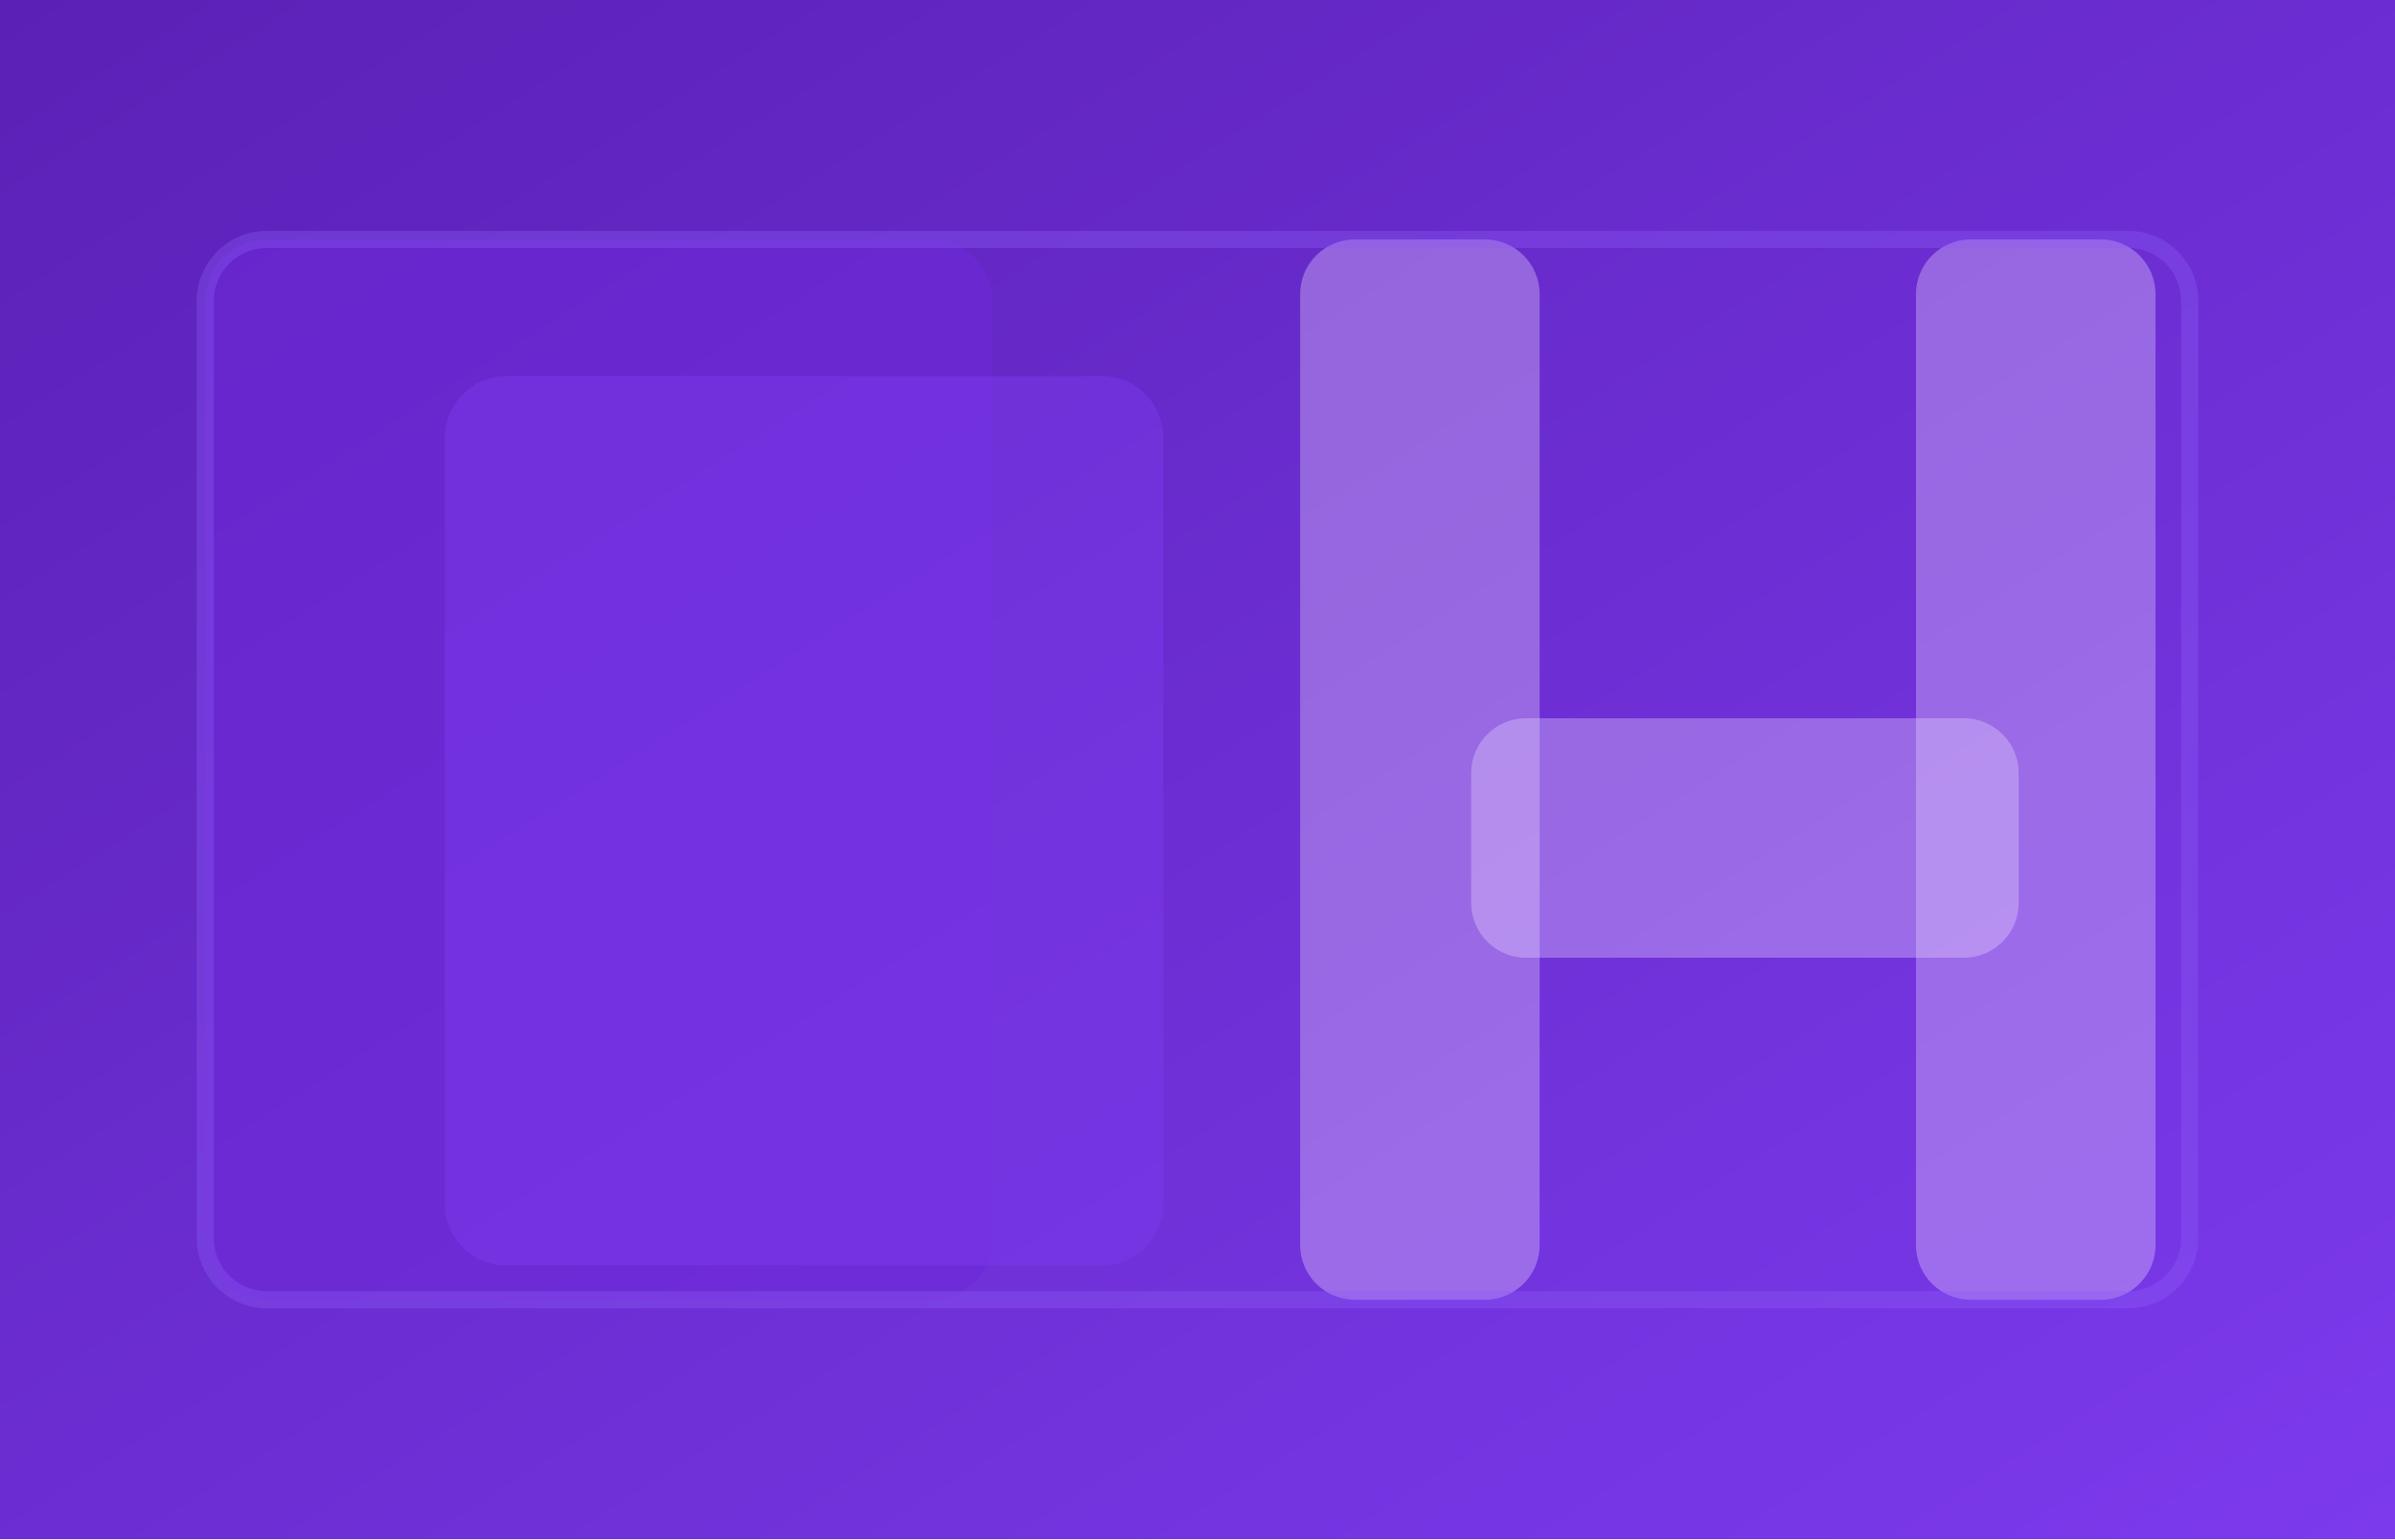
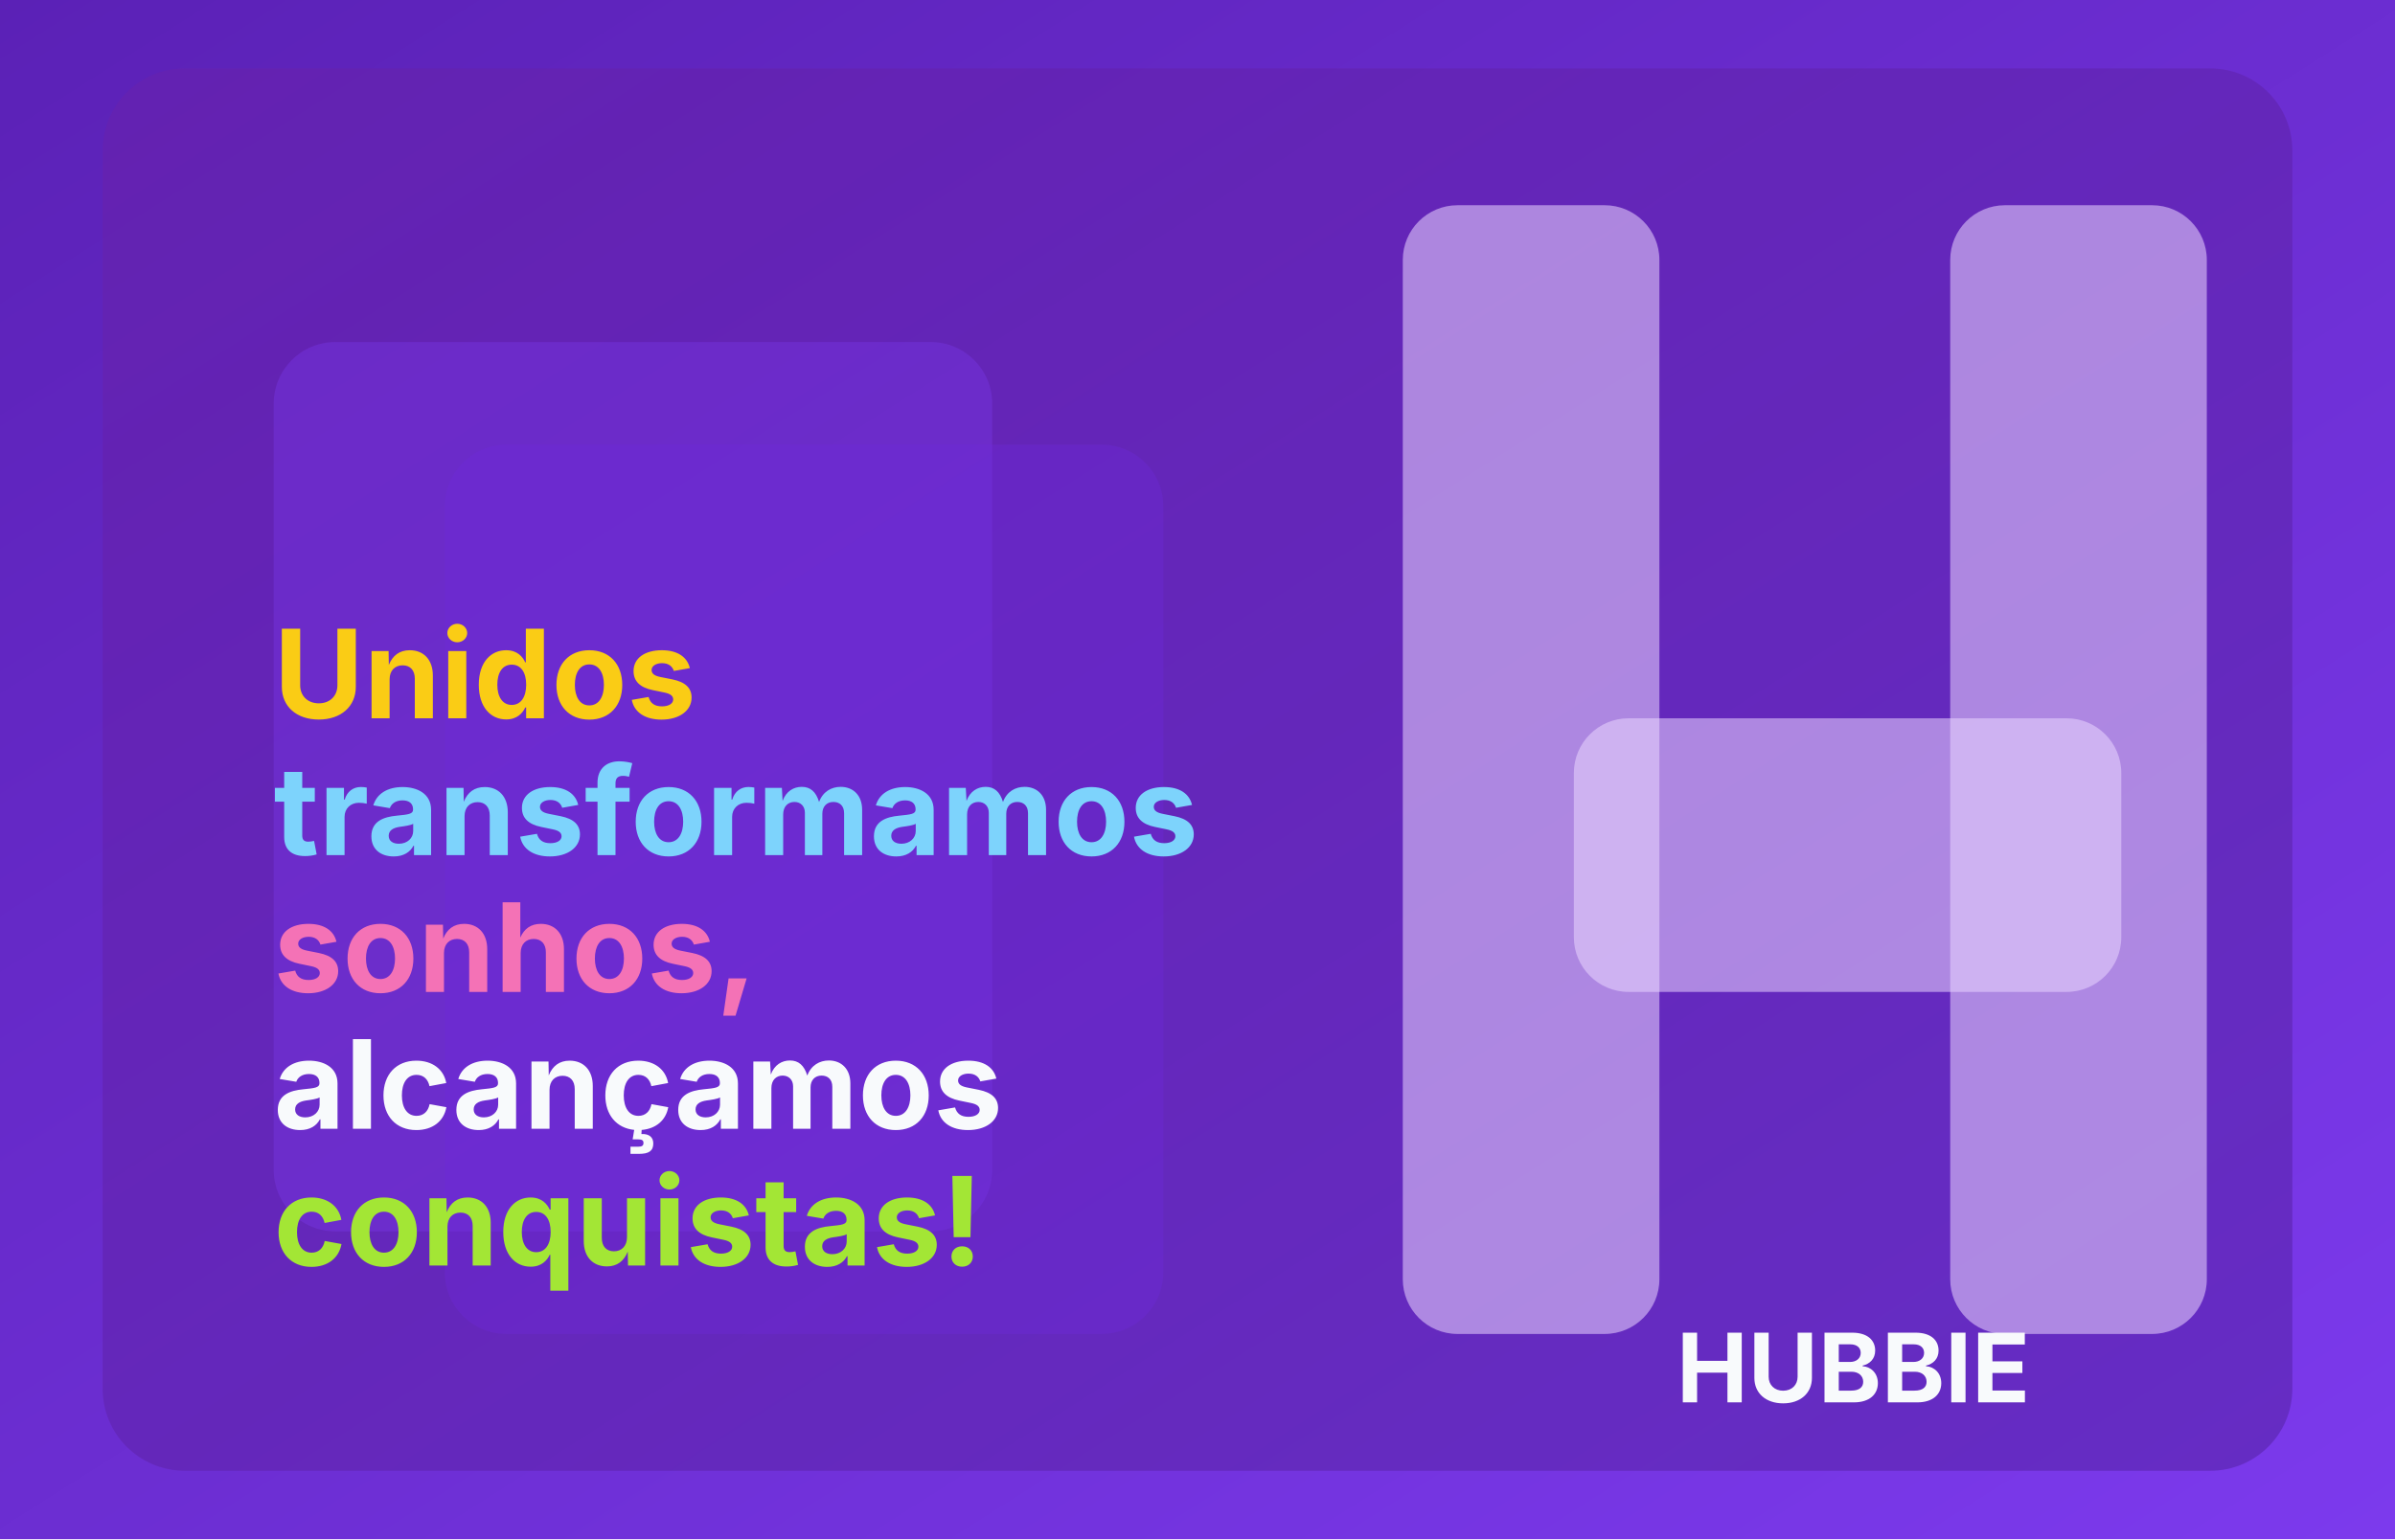
<svg xmlns="http://www.w3.org/2000/svg" width="1400" height="900" viewBox="0 0 1400 900" fill="none">
  <defs>
-     <linearGradient id="base" x1="0" y1="0" x2="1" y2="1">
+     <linearGradient id="bg" x1="0" y1="0" x2="1" y2="1">
      <stop offset="0%" stop-color="#5B21B6" />
      <stop offset="100%" stop-color="#7C3AED" />
    </linearGradient>
+     <linearGradient id="photo" x1="0" y1="0" x2="1" y2="1">
+       <stop offset="0%" stop-color="#6B21A8" />
+       <stop offset="100%" stop-color="#4C1D95" />
+     </linearGradient>
  </defs>
-   <rect width="1400" height="900" fill="url(#base)" />
-   <rect x="120" y="140" width="460" height="620" rx="36" fill="#6D28D9" opacity="0.55" />
-   <rect x="260" y="220" width="420" height="520" rx="36" fill="#7C3AED" opacity="0.45" />
-   <rect x="760" y="140" width="140" height="620" rx="32" fill="#E9D5FF" opacity="0.35" />
-   <rect x="1120" y="140" width="140" height="620" rx="32" fill="#E9D5FF" opacity="0.35" />
-   <rect x="860" y="420" width="320" height="140" rx="32" fill="#E9D5FF" opacity="0.35" />
-   <rect x="120" y="140" width="1160" height="620" rx="36" stroke="#8B5CF6" stroke-width="10" opacity="0.35" />
+   <rect width="1400" height="900" fill="url(#bg)" />
+   <rect x="60" y="40" width="1280" height="820" rx="48" fill="url(#photo)" opacity="0.45" />
+   <rect x="160" y="200" width="420" height="520" rx="36" fill="#7C3AED" opacity="0.35" />
+   <rect x="260" y="260" width="420" height="520" rx="36" fill="#6D28D9" opacity="0.35" />
+   <rect x="820" y="120" width="150" height="660" rx="32" fill="#E9D5FF" opacity="0.55" />
+   <rect x="1140" y="120" width="150" height="660" rx="32" fill="#E9D5FF" opacity="0.55" />
+   <rect x="920" y="420" width="320" height="160" rx="32" fill="#E9D5FF" opacity="0.55" />
+   <text x="160" y="420" font-family="Inter, system-ui, sans-serif" font-size="72" font-weight="700" fill="#FACC15">Unidos</text>
+   <text x="160" y="500" font-family="Inter, system-ui, sans-serif" font-size="72" font-weight="700" fill="#7DD3FC">transformamos</text>
+   <text x="160" y="580" font-family="Inter, system-ui, sans-serif" font-size="72" font-weight="700" fill="#F472B6">sonhos,</text>
+   <text x="160" y="660" font-family="Inter, system-ui, sans-serif" font-size="72" font-weight="700" fill="#F8FAFC">alcançamos</text>
+   <text x="160" y="740" font-family="Inter, system-ui, sans-serif" font-size="72" font-weight="700" fill="#A3E635">conquistas!</text>
+   <text x="980" y="820" font-family="Inter, system-ui, sans-serif" font-size="56" font-weight="700" fill="#F8FAFC">HUBBIE</text>
</svg>
